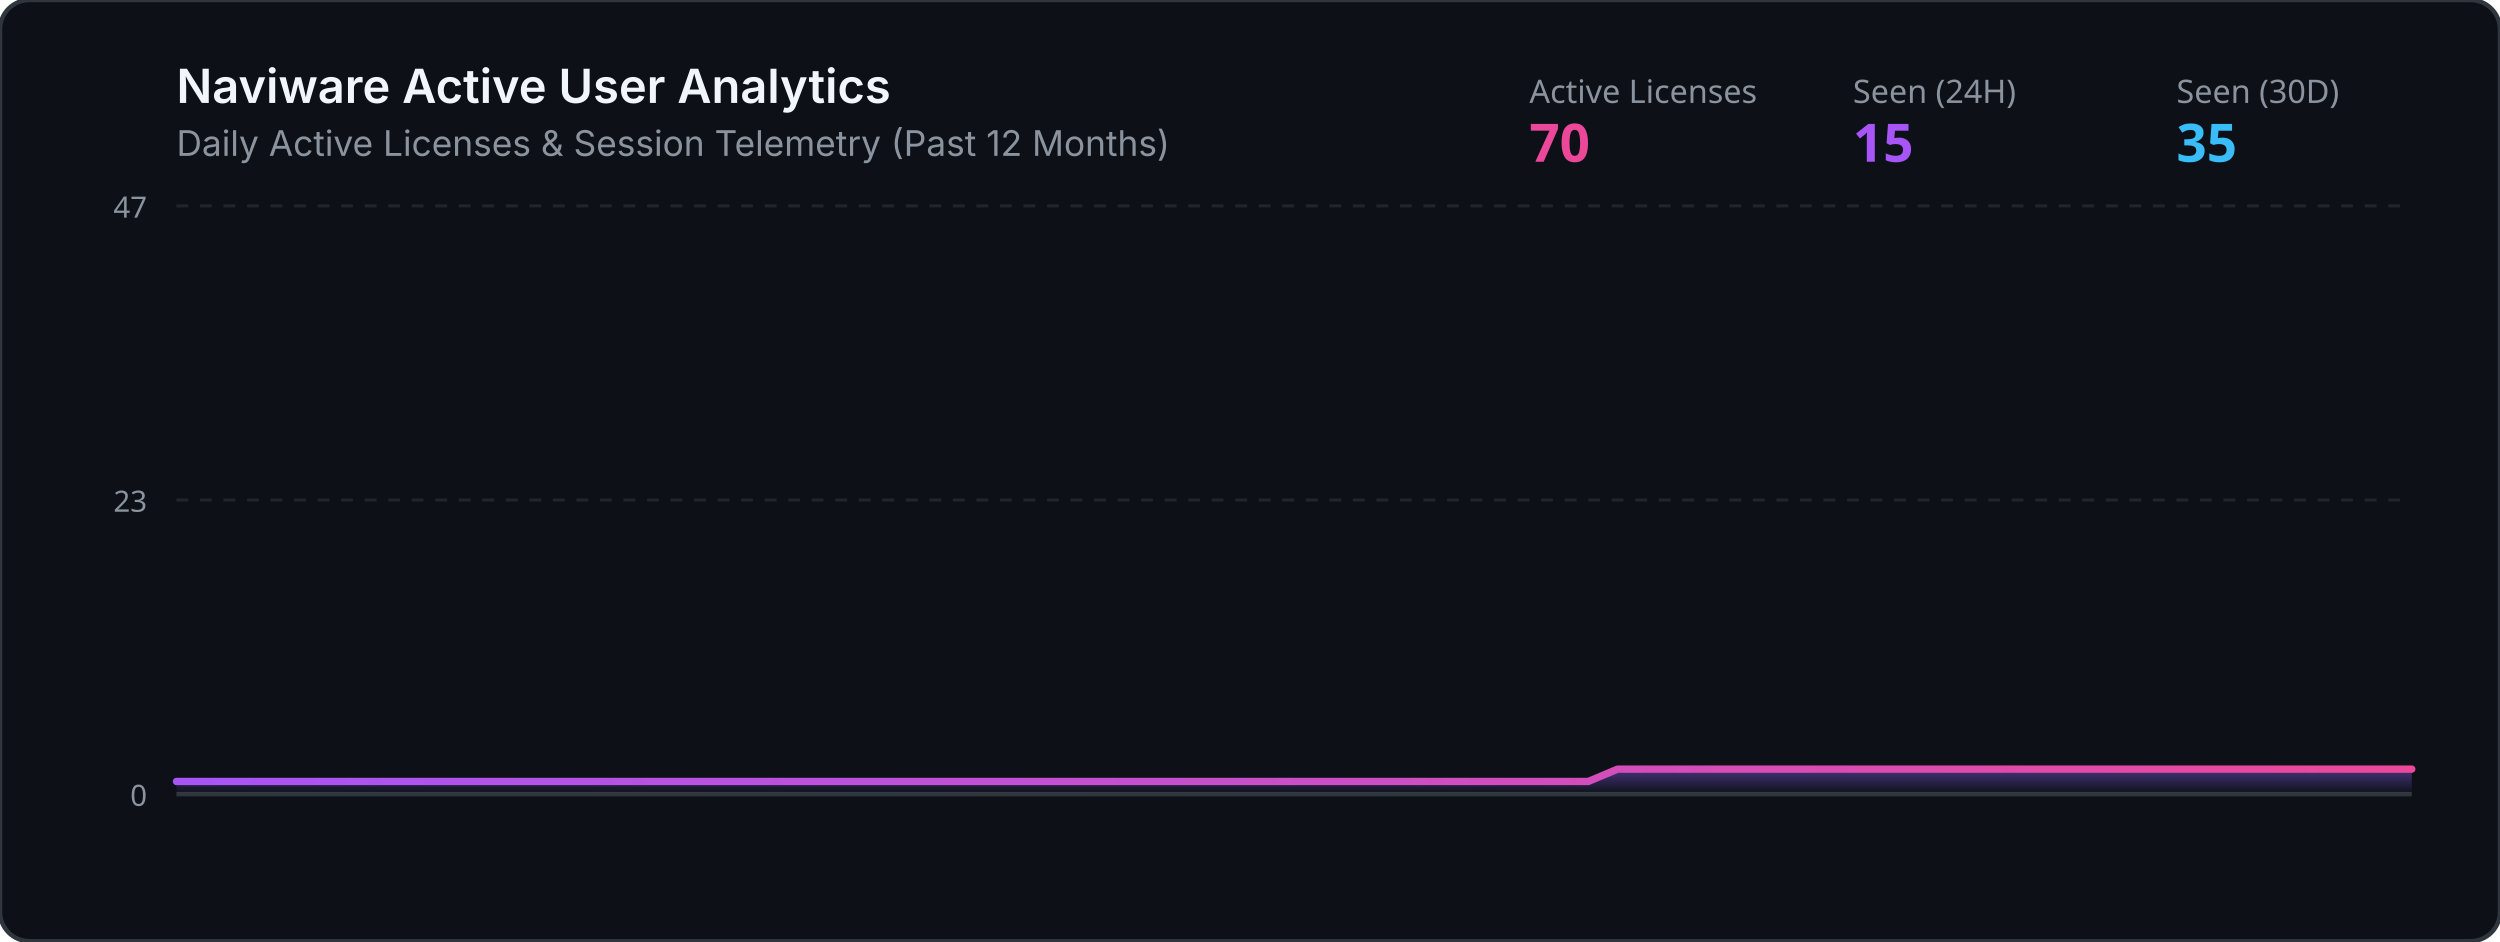
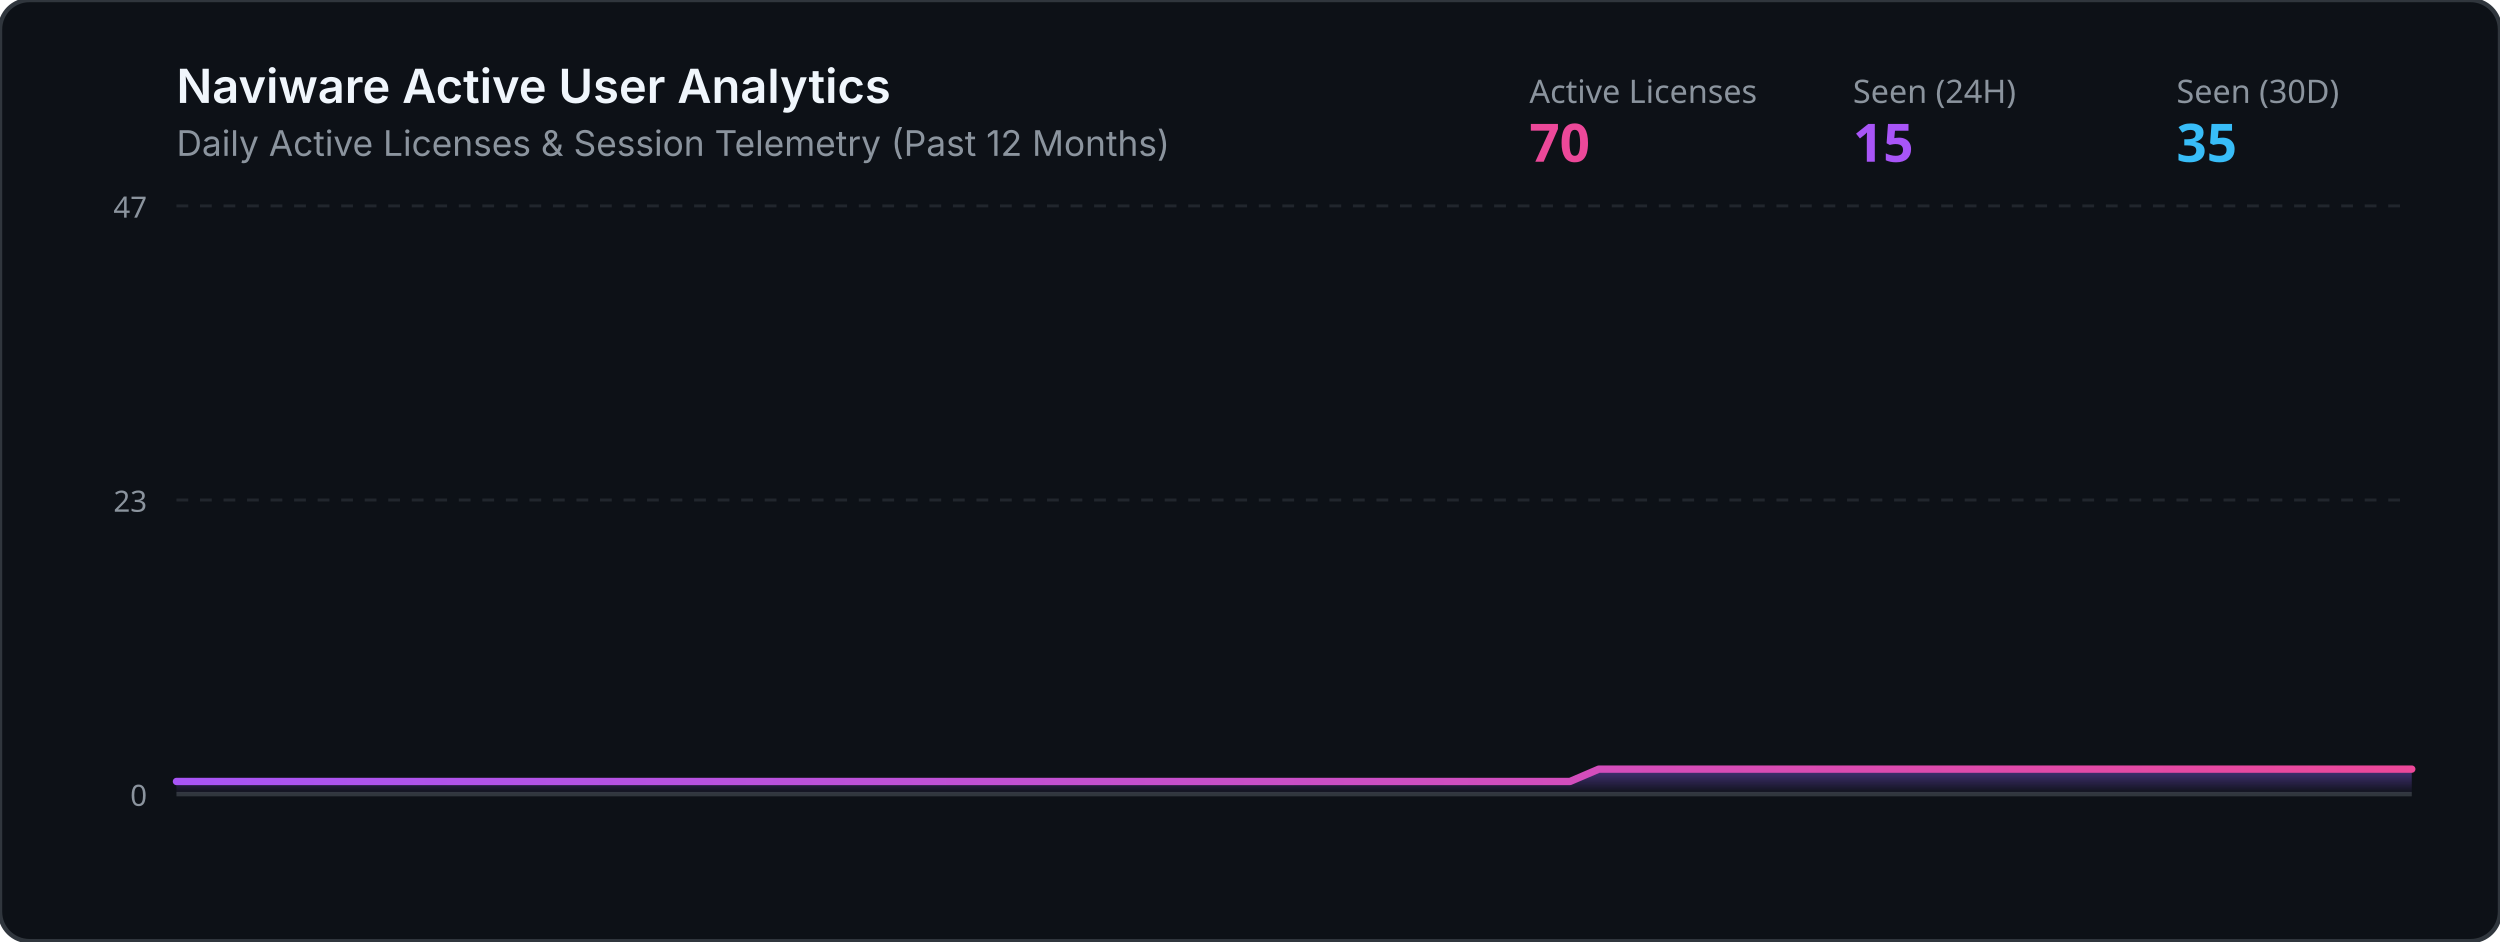
<svg xmlns="http://www.w3.org/2000/svg" viewBox="0 0 850 320" width="100%" height="320">
  <defs>
    <linearGradient id="grad" x1="0%" y1="0%" x2="0%" y2="100%">
      <stop offset="0%" stop-color="#8b5cf6" stop-opacity="0.45" />
      <stop offset="100%" stop-color="#8b5cf6" stop-opacity="0.0" />
    </linearGradient>
    <linearGradient id="lineGrad" x1="0%" y1="0%" x2="100%" y2="0%">
      <stop offset="0%" stop-color="#a855f7" />
      <stop offset="100%" stop-color="#ec4899" />
    </linearGradient>
  </defs>
  <rect width="850" height="320" rx="10" fill="#0d1117" stroke="#30363d" stroke-width="1.5" />
  <text x="60" y="35" fill="#f0f6fc" font-family="-apple-system,BlinkMacSystemFont,Segoe UI,sans-serif" font-size="16" font-weight="600">Naviware Active User Analytics</text>
  <text x="60" y="53" fill="#8b949e" font-family="-apple-system,BlinkMacSystemFont,Segoe UI,sans-serif" font-size="12">Daily Active Licenses &amp; Session Telemetry (Past 12 Months)</text>
  <text x="520" y="35" fill="#8b949e" font-family="sans-serif" font-size="11">Active Licenses</text>
  <text x="520" y="55" fill="#ec4899" font-family="sans-serif" font-size="18" font-weight="bold">70</text>
  <text x="630" y="35" fill="#8b949e" font-family="sans-serif" font-size="11">Seen (24H)</text>
  <text x="630" y="55" fill="#a855f7" font-family="sans-serif" font-size="18" font-weight="bold">15</text>
  <text x="740" y="35" fill="#8b949e" font-family="sans-serif" font-size="11">Seen (30D)</text>
  <text x="740" y="55" fill="#38bdf8" font-family="sans-serif" font-size="18" font-weight="bold">35</text>
  <line x1="60" y1="70" x2="820" y2="70" stroke="#21262d" stroke-width="1" stroke-dasharray="4" />
  <line x1="60" y1="170.0" x2="820" y2="170.0" stroke="#21262d" stroke-width="1" stroke-dasharray="4" />
  <line x1="60" y1="270" x2="820" y2="270" stroke="#30363d" stroke-width="1.5" />
  <text x="50" y="74" fill="#8b949e" font-family="sans-serif" font-size="10" text-anchor="end">47</text>
  <text x="50" y="174.0" fill="#8b949e" font-family="sans-serif" font-size="10" text-anchor="end">23</text>
  <text x="50" y="274" fill="#8b949e" font-family="sans-serif" font-size="10" text-anchor="end">0</text>
-   <polygon points="60,270 60.0,265.7 70.0,265.7 80.0,265.7 90.0,265.7 100.0,265.7 110.0,265.7 120.0,265.7 130.0,265.7 140.0,265.7 150.0,265.7 160.0,265.7 170.0,265.7 180.0,265.7 190.0,265.7 200.0,265.7 210.0,265.7 220.0,265.7 230.0,265.7 240.0,265.7 250.0,265.7 260.0,265.7 270.0,265.7 280.0,265.7 290.0,265.7 300.0,265.7 310.0,265.7 320.0,265.7 330.0,265.7 340.0,265.7 350.0,265.7 360.0,265.7 370.0,265.7 380.0,265.7 390.0,265.7 400.0,265.7 410.0,265.7 420.0,265.7 430.0,265.7 440.0,265.7 450.0,265.7 460.0,265.7 470.0,265.7 480.0,265.7 490.0,265.7 500.0,265.7 510.0,265.7 520.0,265.7 530.0,265.7 540.0,265.7 550.0,261.5 560.0,261.5 570.0,261.5 580.0,261.5 590.0,261.5 600.0,261.5 610.0,261.5 620.0,261.5 630.0,261.5 640.0,261.5 650.0,261.5 660.0,261.5 670.0,261.5 680.0,261.5 690.0,261.5 700.0,261.5 710.0,261.5 720.0,261.5 730.0,261.5 740.0,261.5 750.0,261.5 760.0,261.5 770.0,261.5 780.0,261.5 790.0,261.5 800.0,261.5 810.0,261.5 820.0,261.5 820,270" fill="url(#grad)" />
-   <polyline points="60.0,265.7 70.0,265.7 80.0,265.7 90.0,265.7 100.0,265.7 110.0,265.7 120.0,265.7 130.0,265.7 140.0,265.7 150.0,265.7 160.0,265.7 170.0,265.7 180.0,265.7 190.0,265.7 200.0,265.7 210.0,265.7 220.0,265.7 230.0,265.7 240.0,265.7 250.0,265.7 260.0,265.7 270.0,265.7 280.0,265.7 290.0,265.7 300.0,265.7 310.0,265.7 320.0,265.7 330.0,265.7 340.0,265.7 350.0,265.7 360.0,265.7 370.0,265.7 380.0,265.7 390.0,265.7 400.0,265.7 410.0,265.7 420.0,265.7 430.0,265.7 440.0,265.7 450.0,265.7 460.0,265.7 470.0,265.7 480.0,265.7 490.0,265.7 500.0,265.7 510.0,265.7 520.0,265.7 530.0,265.7 540.0,265.7 550.0,261.5 560.0,261.5 570.0,261.5 580.0,261.5 590.0,261.5 600.0,261.5 610.0,261.5 620.0,261.5 630.0,261.5 640.0,261.5 650.0,261.5 660.0,261.5 670.0,261.5 680.0,261.5 690.0,261.5 700.0,261.5 710.0,261.5 720.0,261.5 730.0,261.5 740.0,261.5 750.0,261.5 760.0,261.5 770.0,261.5 780.0,261.5 790.0,261.5 800.0,261.5 810.0,261.5 820.0,261.5" fill="none" stroke="url(#lineGrad)" stroke-width="2.5" stroke-linecap="round" stroke-linejoin="round" />
+   <polygon points="60,270 60.0,265.7 69.9,265.7 79.7,265.7 89.6,265.7 99.5,265.7 109.4,265.7 119.2,265.7 129.1,265.7 139.0,265.7 148.8,265.7 158.7,265.7 168.6,265.7 178.4,265.7 188.3,265.7 198.2,265.7 208.1,265.7 217.9,265.7 227.8,265.7 237.7,265.7 247.5,265.7 257.4,265.7 267.3,265.7 277.1,265.7 287.0,265.7 296.9,265.7 306.8,265.7 316.6,265.7 326.5,265.7 336.4,265.7 346.2,265.7 356.1,265.7 366.0,265.7 375.8,265.7 385.7,265.7 395.6,265.7 405.5,265.7 415.3,265.7 425.2,265.7 435.1,265.7 444.9,265.7 454.8,265.7 464.7,265.7 474.5,265.7 484.4,265.7 494.3,265.7 504.2,265.7 514.0,265.7 523.9,265.7 533.8,265.7 543.6,261.5 553.5,261.5 563.4,261.5 573.2,261.5 583.1,261.5 593.0,261.5 602.9,261.5 612.7,261.5 622.6,261.5 632.5,261.5 642.3,261.5 652.2,261.5 662.1,261.5 671.9,261.5 681.8,261.5 691.7,261.5 701.6,261.5 711.4,261.5 721.3,261.5 731.2,261.5 741.0,261.5 750.9,261.5 760.8,261.5 770.6,261.5 780.5,261.5 790.4,261.5 800.3,261.5 810.1,261.5 820.0,261.5 820,270" fill="url(#grad)" />
+   <polyline points="60.0,265.7 69.9,265.7 79.7,265.7 89.6,265.7 99.5,265.7 109.4,265.7 119.2,265.7 129.1,265.7 139.0,265.7 148.8,265.7 158.7,265.7 168.6,265.7 178.4,265.7 188.3,265.7 198.2,265.7 208.1,265.7 217.9,265.7 227.8,265.7 237.7,265.7 247.5,265.7 257.4,265.7 267.3,265.7 277.1,265.7 287.0,265.7 296.9,265.7 306.8,265.7 316.6,265.7 326.5,265.7 336.4,265.7 346.2,265.7 356.1,265.7 366.0,265.7 375.8,265.7 385.7,265.7 395.6,265.7 405.5,265.7 415.3,265.7 425.2,265.7 435.1,265.7 444.9,265.7 454.8,265.7 464.7,265.7 474.5,265.7 484.4,265.7 494.3,265.7 504.2,265.7 514.0,265.7 523.9,265.7 533.8,265.7 543.6,261.5 553.5,261.5 563.4,261.5 573.2,261.5 583.1,261.5 593.0,261.5 602.9,261.5 612.7,261.5 622.6,261.5 632.5,261.5 642.3,261.5 652.2,261.5 662.1,261.5 671.9,261.5 681.8,261.5 691.7,261.5 701.6,261.5 711.4,261.5 721.3,261.5 731.2,261.5 741.0,261.5 750.9,261.5 760.8,261.5 770.6,261.5 780.5,261.5 790.4,261.5 800.3,261.5 810.1,261.5 820.0,261.5" fill="none" stroke="url(#lineGrad)" stroke-width="2.5" stroke-linecap="round" stroke-linejoin="round" />
</svg>
